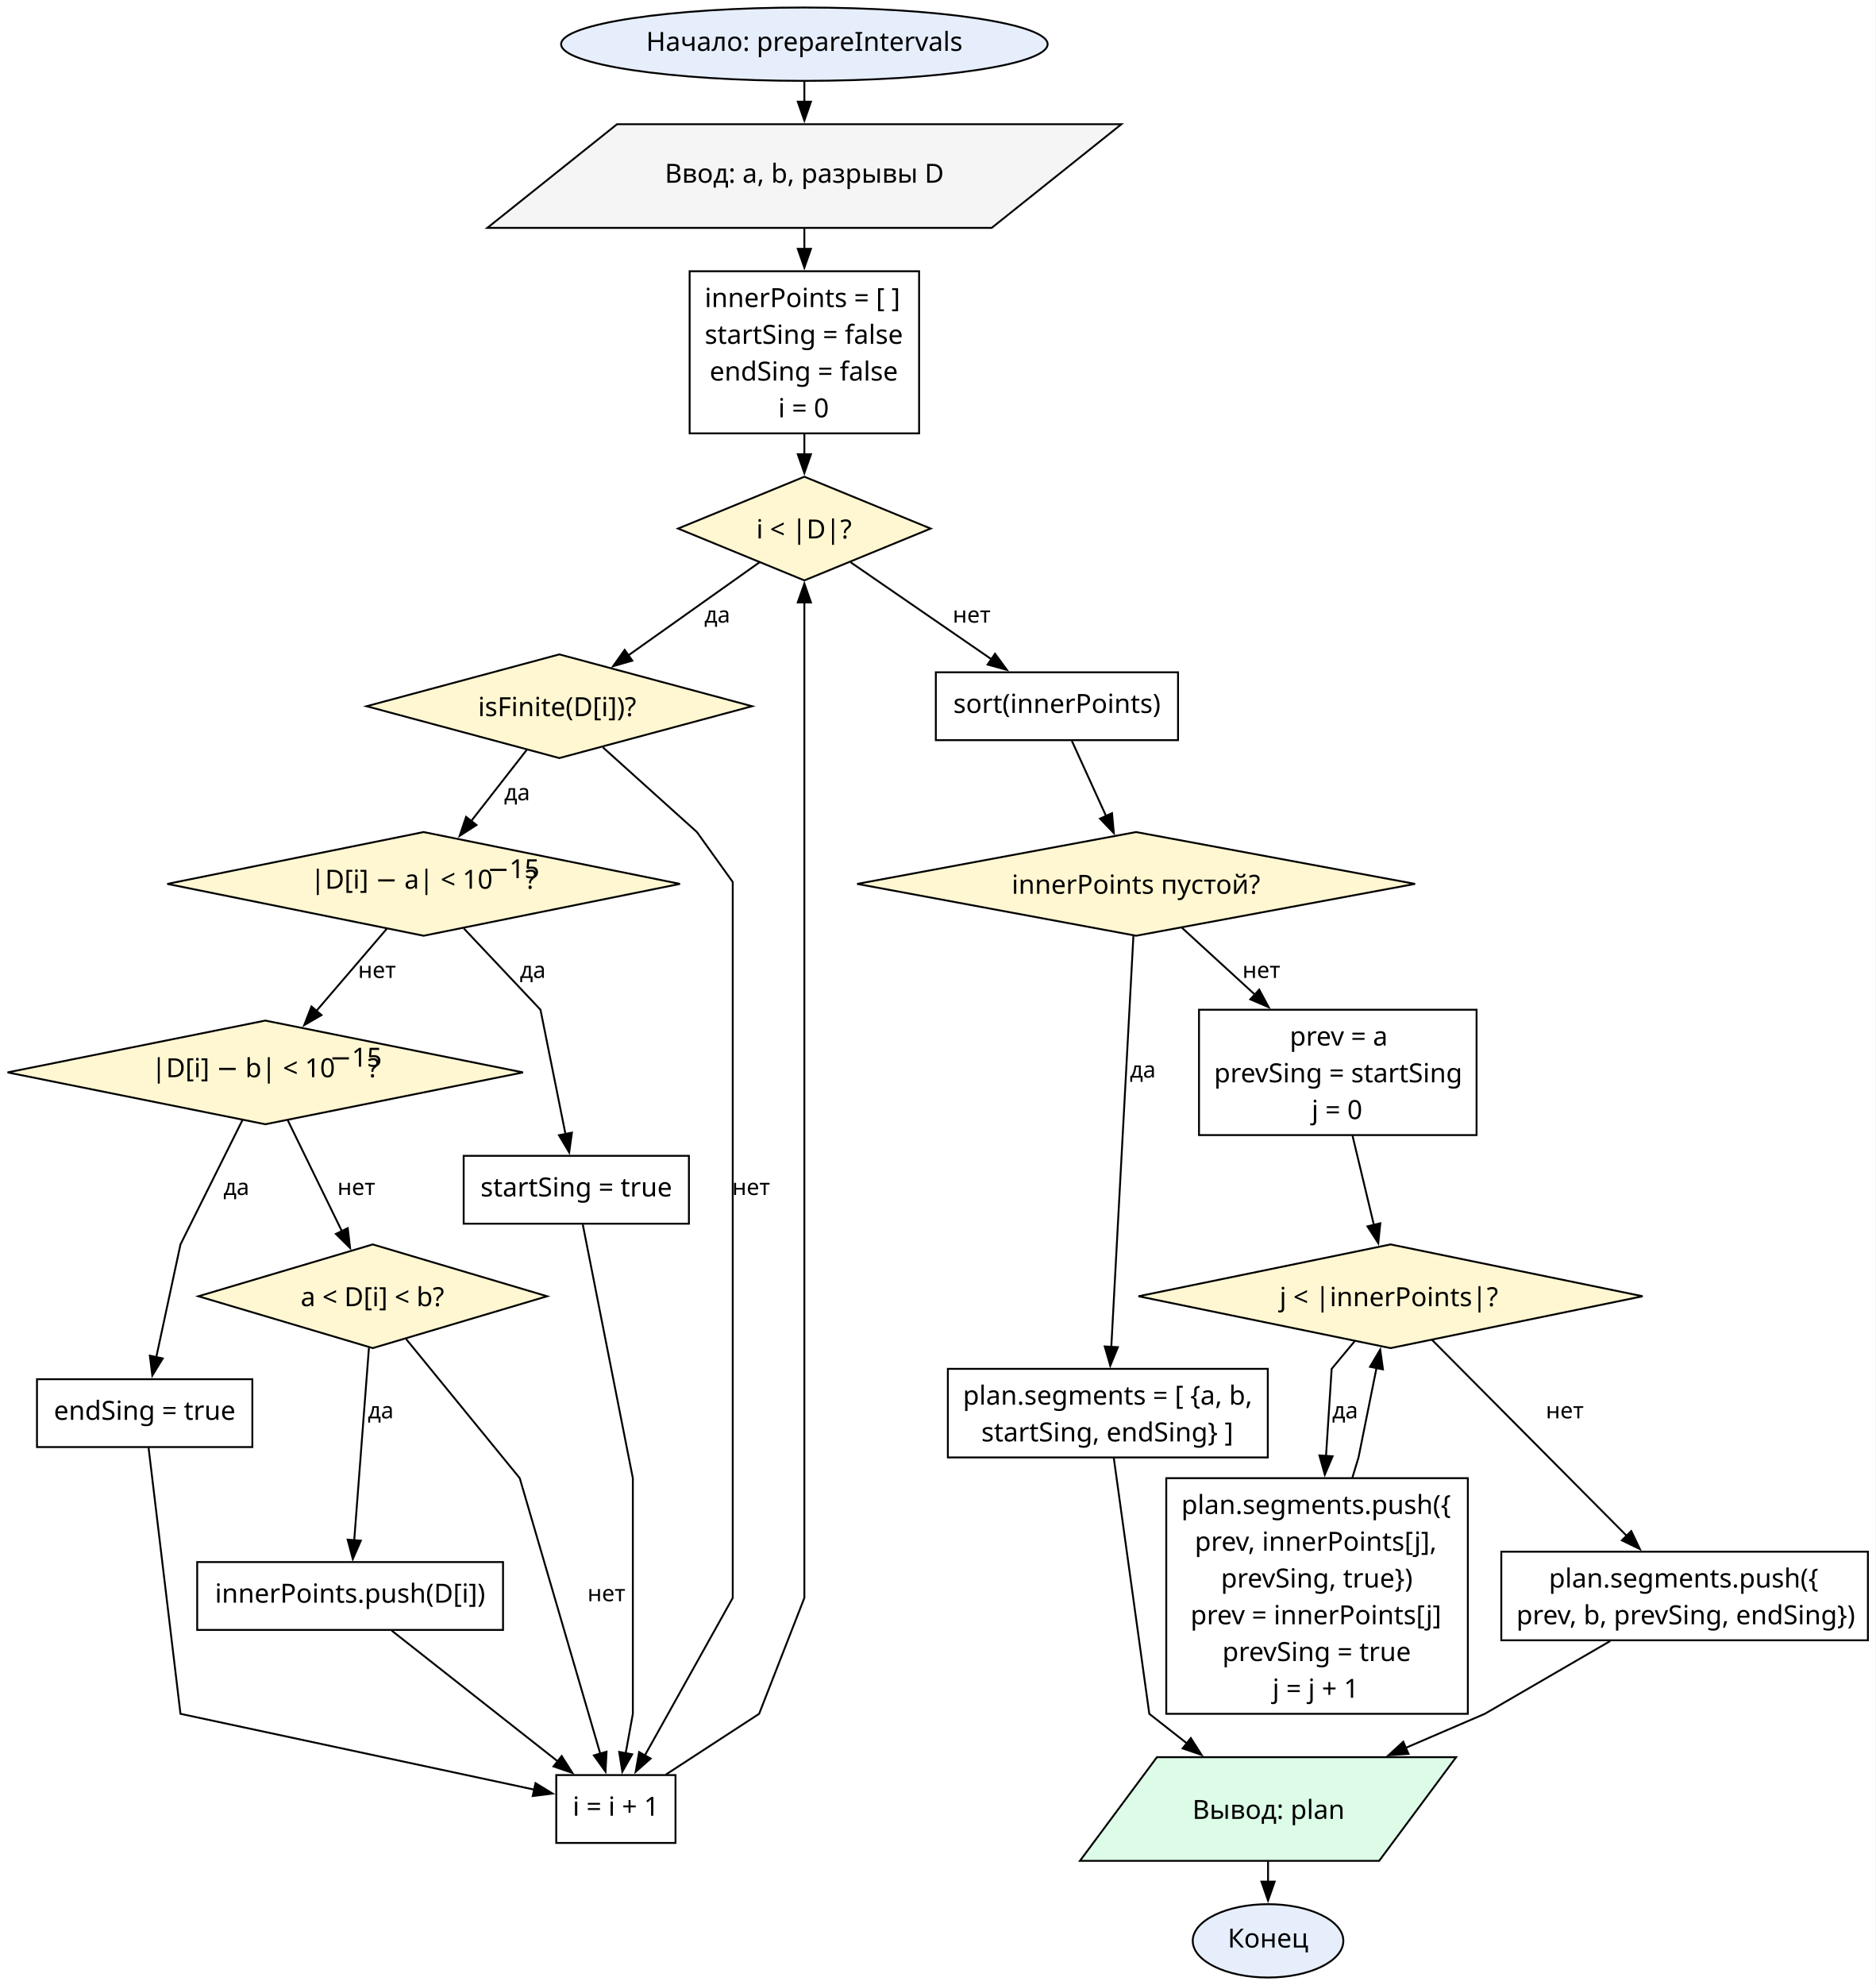
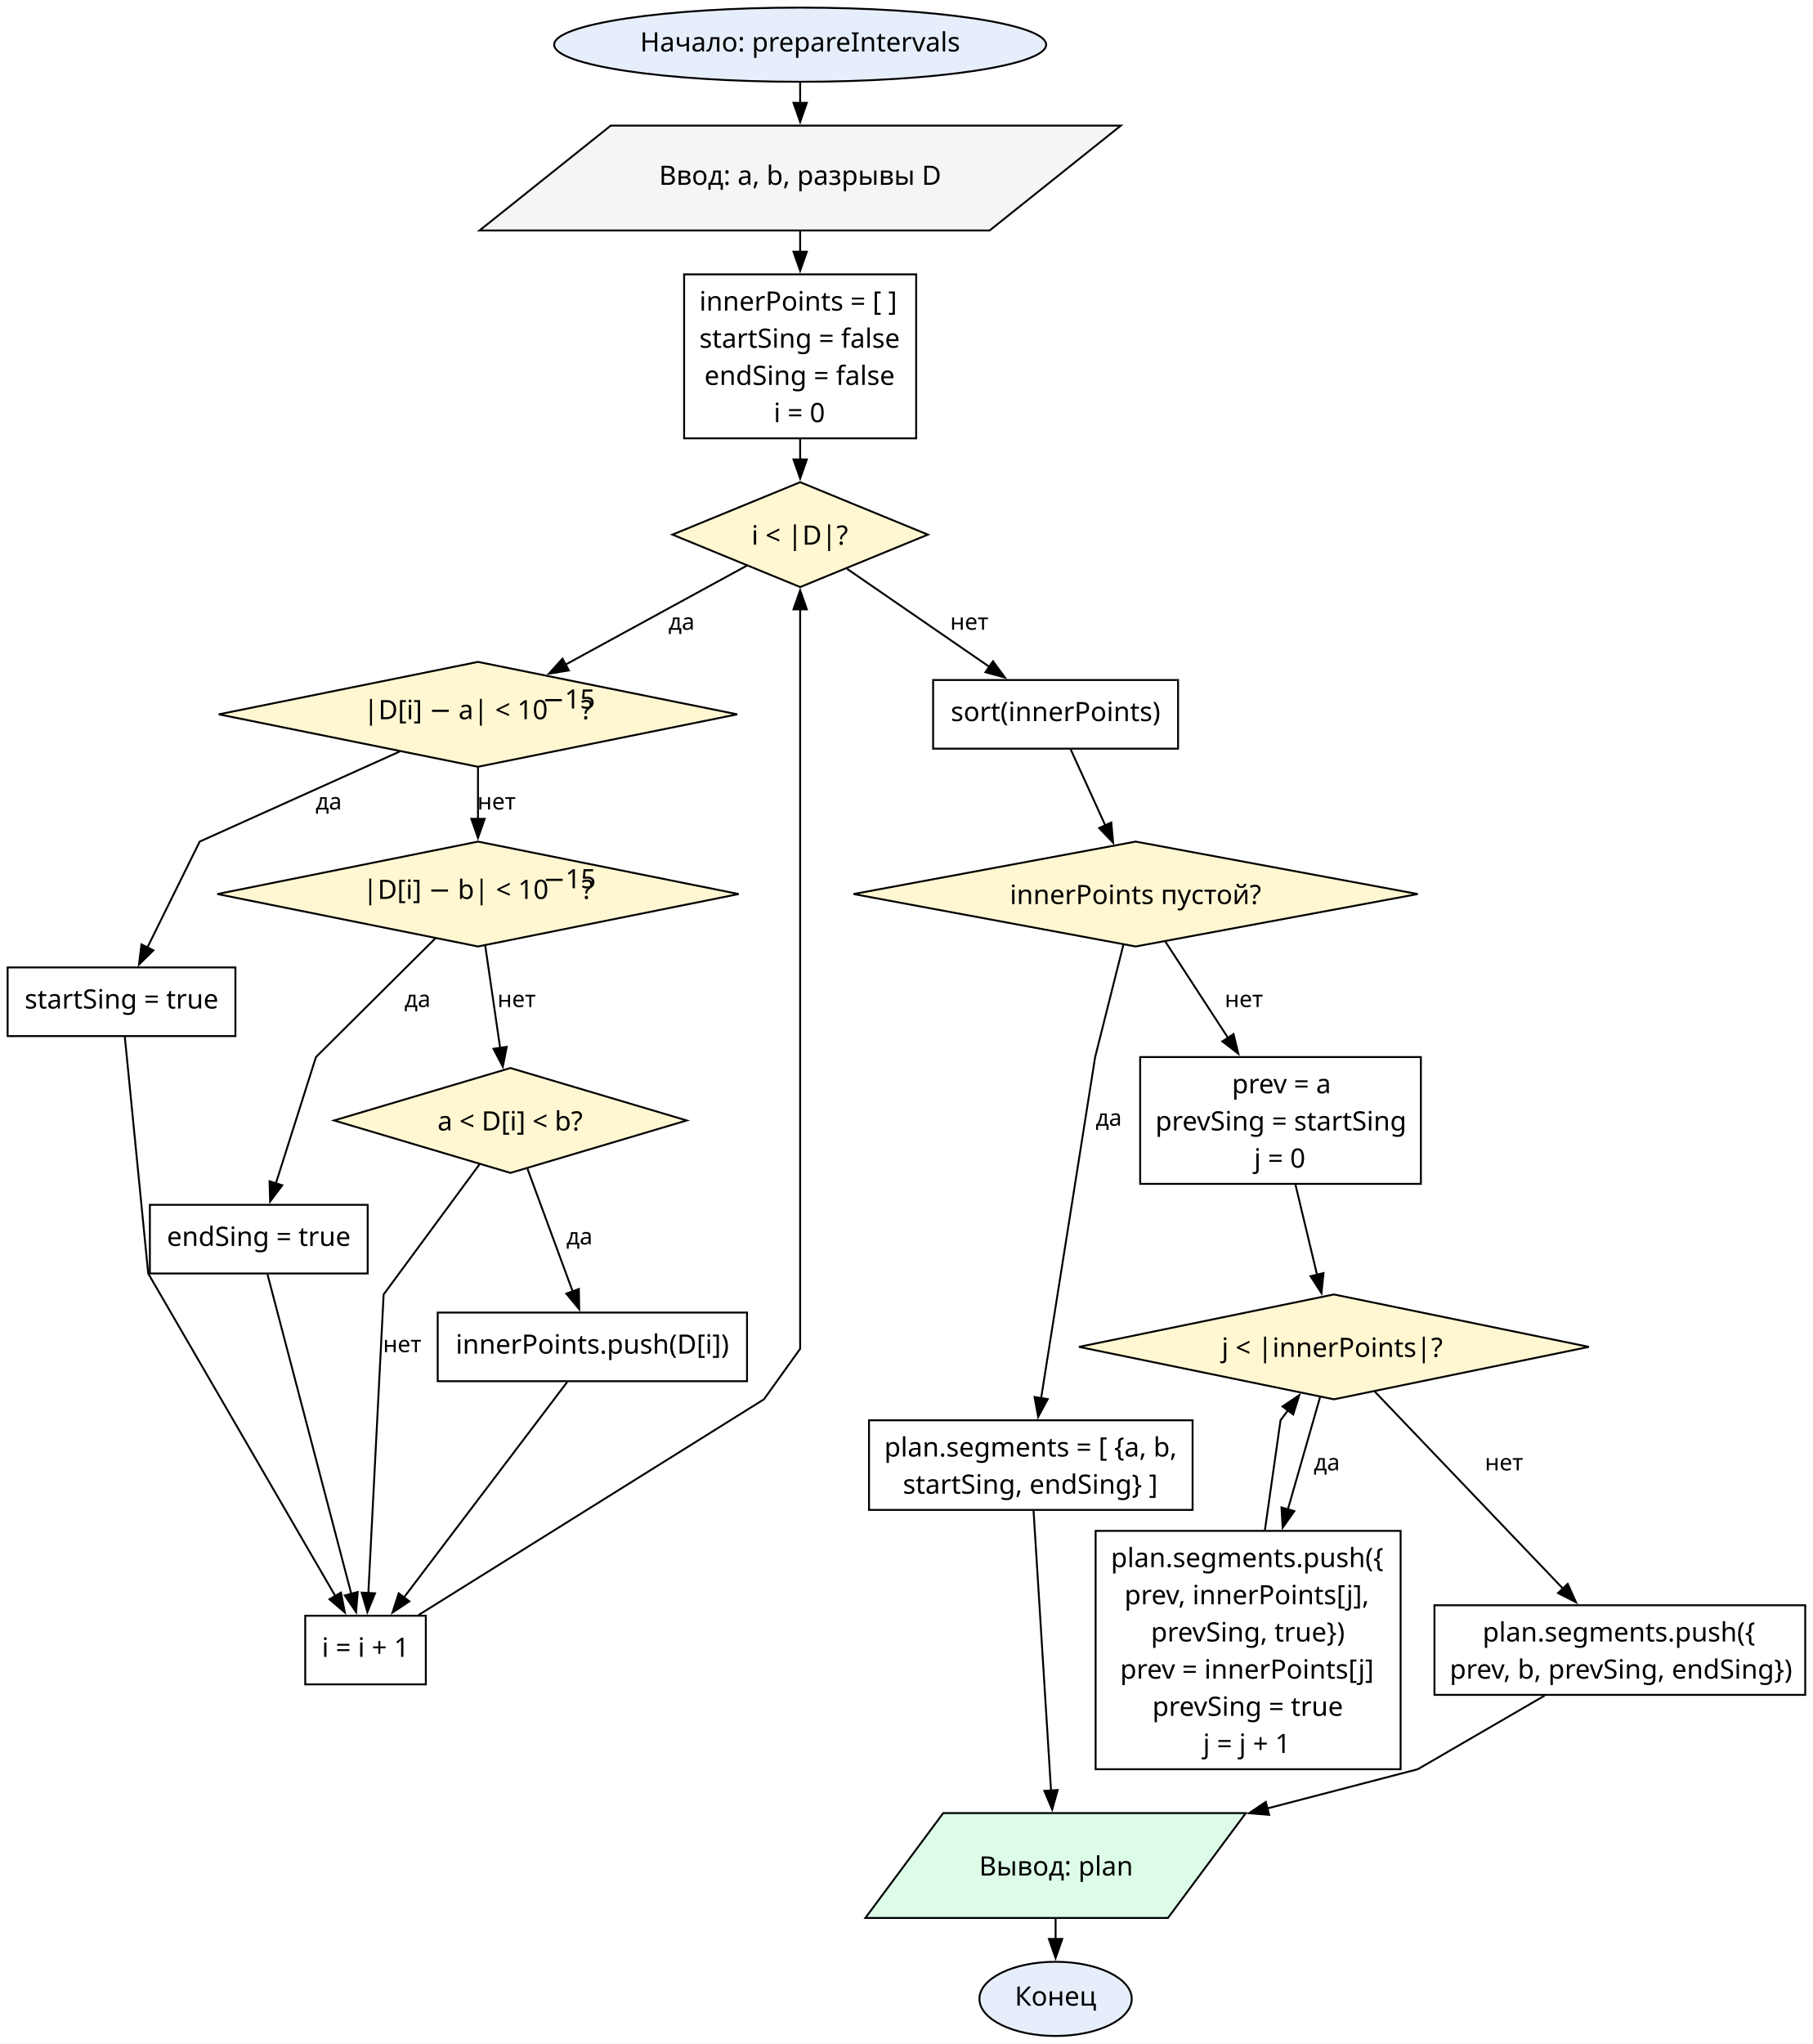
- <svg xmlns="http://www.w3.org/2000/svg" width="995pt" height="1053pt" viewBox="0.00 0.00 995.00 1053.00">
-   <g id="graph0" class="graph" transform="scale(1 1) rotate(0) translate(4 1049.03)">
-     <polygon fill="white" stroke="none" points="-4,4 -4,-1049.03 991,-1049.03 991,4 -4,4" />
+ <svg xmlns="http://www.w3.org/2000/svg" width="951pt" height="1072pt" viewBox="0.00 0.00 951.00 1072.00">
+   <g id="graph0" class="graph" transform="scale(1 1) rotate(0) translate(4 1067.78)">
+     <polygon fill="white" stroke="none" points="-4,4 -4,-1067.78 947,-1067.78 947,4 -4,4" />
    <g id="node1" class="node">
-       <ellipse fill="#e6eefc" stroke="#000000" cx="422.75" cy="-1025.59" rx="129.05" ry="19.45" />
-       <text xml:space="preserve" text-anchor="middle" x="422.75" y="-1022.04" font-family="CMU Serif" font-size="14.00">Начало: prepareIntervals</text>
+       <ellipse fill="#e6eefc" stroke="#000000" cx="415.75" cy="-1044.34" rx="129.05" ry="19.45" />
+       <text xml:space="preserve" text-anchor="middle" x="415.75" y="-1040.79" font-family="CMU Serif" font-size="14.00">Начало: prepareIntervals</text>
    </g>
    <g id="node2" class="node">
-       <polygon fill="#f5f5f5" stroke="#000000" points="590.96,-983.14 323.37,-983.14 254.54,-928.14 522.13,-928.14 590.96,-983.14" />
-       <text xml:space="preserve" text-anchor="middle" x="422.75" y="-952.09" font-family="CMU Serif" font-size="14.00">Ввод: a, b, разрывы D</text>
+       <polygon fill="#f5f5f5" stroke="#000000" points="583.96,-1001.89 316.37,-1001.89 247.54,-946.89 515.13,-946.89 583.96,-1001.89" />
+       <text xml:space="preserve" text-anchor="middle" x="415.75" y="-970.84" font-family="CMU Serif" font-size="14.00">Ввод: a, b, разрывы D</text>
    </g>
    <g id="edge1" class="edge">
-       <path fill="none" stroke="#000000" d="M422.75,-1005.66C422.75,-1002.24 422.75,-998.57 422.75,-994.83" />
-       <polygon fill="#000000" stroke="#000000" points="426.25,-995.1 422.75,-985.1 419.25,-995.1 426.25,-995.1" />
+       <path fill="none" stroke="#000000" d="M415.75,-1024.41C415.75,-1020.99 415.75,-1017.32 415.75,-1013.58" />
+       <polygon fill="#000000" stroke="#000000" points="419.25,-1013.85 415.75,-1003.85 412.25,-1013.85 419.25,-1013.85" />
    </g>
    <g id="node3" class="node">
-       <polygon fill="#ffffff" stroke="#000000" points="483.62,-905.14 361.88,-905.14 361.88,-819.14 483.62,-819.14 483.62,-905.14" />
-       <text xml:space="preserve" text-anchor="start" x="369.88" y="-886.14" font-family="CMU Serif" font-size="14.00">innerPoints = [ ]</text>
-       <text xml:space="preserve" text-anchor="start" x="369.88" y="-866.64" font-family="CMU Serif" font-size="14.00">startSing = false</text>
-       <text xml:space="preserve" text-anchor="start" x="372.5" y="-847.14" font-family="CMU Serif" font-size="14.00">endSing = false</text>
-       <text xml:space="preserve" text-anchor="start" x="408.88" y="-827.64" font-family="CMU Serif" font-size="14.00">i = 0</text>
+       <polygon fill="#ffffff" stroke="#000000" points="476.62,-923.89 354.88,-923.89 354.88,-837.89 476.62,-837.89 476.62,-923.89" />
+       <text xml:space="preserve" text-anchor="start" x="362.88" y="-904.89" font-family="CMU Serif" font-size="14.00">innerPoints = [ ]</text>
+       <text xml:space="preserve" text-anchor="start" x="362.88" y="-885.39" font-family="CMU Serif" font-size="14.00">startSing = false</text>
+       <text xml:space="preserve" text-anchor="start" x="365.5" y="-865.89" font-family="CMU Serif" font-size="14.00">endSing = false</text>
+       <text xml:space="preserve" text-anchor="start" x="401.88" y="-846.39" font-family="CMU Serif" font-size="14.00">i = 0</text>
    </g>
    <g id="edge2" class="edge">
-       <path fill="none" stroke="#000000" d="M422.75,-927.68C422.75,-924.2 422.75,-920.55 422.75,-916.82" />
-       <polygon fill="#000000" stroke="#000000" points="426.25,-917.04 422.75,-907.04 419.25,-917.04 426.25,-917.04" />
+       <path fill="none" stroke="#000000" d="M415.75,-946.43C415.75,-942.95 415.75,-939.3 415.75,-935.57" />
+       <polygon fill="#000000" stroke="#000000" points="419.25,-935.79 415.75,-925.79 412.25,-935.79 419.25,-935.79" />
    </g>
    <g id="node4" class="node">
-       <polygon fill="#fff7d1" stroke="#000000" points="422.75,-796.14 355.75,-768.64 422.75,-741.14 489.75,-768.64 422.75,-796.14" />
-       <text xml:space="preserve" text-anchor="start" x="397.25" y="-763.39" font-family="CMU Serif" font-size="14.00">i &lt; |D|?</text>
+       <polygon fill="#fff7d1" stroke="#000000" points="415.75,-814.89 348.75,-787.39 415.75,-759.89 482.75,-787.39 415.75,-814.89" />
+       <text xml:space="preserve" text-anchor="start" x="390.25" y="-782.14" font-family="CMU Serif" font-size="14.00">i &lt; |D|?</text>
    </g>
    <g id="edge3" class="edge">
-       <path fill="none" stroke="#000000" d="M422.75,-818.87C422.75,-815.2 422.75,-811.49 422.75,-807.85" />
-       <polygon fill="#000000" stroke="#000000" points="426.25,-808.08 422.75,-798.08 419.25,-808.08 426.25,-808.08" />
+       <path fill="none" stroke="#000000" d="M415.75,-837.62C415.75,-833.95 415.75,-830.24 415.75,-826.6" />
+       <polygon fill="#000000" stroke="#000000" points="419.25,-826.83 415.75,-816.83 412.25,-826.83 419.25,-826.83" />
    </g>
    <g id="node5" class="node">
-       <polygon fill="#fff7d1" stroke="#000000" points="292.75,-701.89 190.5,-674.39 292.75,-646.89 395,-674.39 292.75,-701.89" />
-       <text xml:space="preserve" text-anchor="start" x="249.62" y="-669.14" font-family="CMU Serif" font-size="14.00">isFinite(D[i])?</text>
+       <polygon fill="#fff7d1" stroke="#000000" points="246.75,-720.64 110.75,-693.14 246.75,-665.64 382.75,-693.14 246.75,-720.64" />
+       <text xml:space="preserve" text-anchor="start" x="186.75" y="-690.59" font-family="CMU Serif" font-size="14.00">|D[i] − a| &lt; 10</text>
+       <text xml:space="preserve" text-anchor="start" x="280.5" y="-690.59" font-family="CMU Serif" baseline-shift="super" font-size="14.00">−15</text>
+       <text xml:space="preserve" text-anchor="start" x="300.75" y="-690.59" font-family="CMU Serif" font-size="14.00">?</text>
    </g>
    <g id="edge5" class="edge">
-       <path fill="none" stroke="#000000" d="M398.91,-750.72C379.41,-736.88 351.52,-717.09 329.22,-701.27" />
-       <polygon fill="#000000" stroke="#000000" points="331.46,-698.57 321.28,-695.63 327.41,-704.28 331.46,-698.57" />
-       <text xml:space="preserve" text-anchor="middle" x="376.52" y="-718.74" font-family="CMU Serif" font-size="12.00">да</text>
+       <path fill="none" stroke="#000000" d="M387.84,-771.16C361.98,-757.04 323.04,-735.78 292.61,-719.18" />
+       <polygon fill="#000000" stroke="#000000" points="294.43,-716.18 283.98,-714.46 291.08,-722.33 294.43,-716.18" />
+       <text xml:space="preserve" text-anchor="middle" x="353.51" y="-737.49" font-family="CMU Serif" font-size="12.00">да</text>
+     </g>
+     <g id="node12" class="node">
+       <polygon fill="#ffffff" stroke="#000000" points="614,-711.14 485.5,-711.14 485.5,-675.14 614,-675.14 614,-711.14" />
+       <text xml:space="preserve" text-anchor="middle" x="549.75" y="-689.59" font-family="CMU Serif" font-size="14.00">sort(innerPoints)</text>
+     </g>
+     <g id="edge4" class="edge">
+       <path fill="none" stroke="#000000" d="M440.33,-769.47C461.31,-755.02 491.73,-734.08 515.17,-717.95" />
+       <polygon fill="#000000" stroke="#000000" points="516.92,-720.99 523.17,-712.44 512.95,-715.23 516.92,-720.99" />
+       <text xml:space="preserve" text-anchor="middle" x="504.5" y="-737.49" font-family="CMU Serif" font-size="12.00">нет</text>
+     </g>
+     <g id="node6" class="node">
+       <polygon fill="#ffffff" stroke="#000000" points="119.5,-560.39 0,-560.39 0,-524.39 119.5,-524.39 119.5,-560.39" />
+       <text xml:space="preserve" text-anchor="middle" x="59.75" y="-538.84" font-family="CMU Serif" font-size="14.00">startSing = true</text>
+     </g>
+     <g id="edge6" class="edge">
+       <path fill="none" stroke="#000000" d="M205.69,-673.65C162.51,-654.2 100.75,-626.39 100.75,-626.39 100.75,-626.39 85.2,-594.91 73.25,-570.72" />
+       <polygon fill="#000000" stroke="#000000" points="76.48,-569.36 68.92,-561.95 70.21,-572.46 76.48,-569.36" />
+       <text xml:space="preserve" text-anchor="middle" x="168.42" y="-643.24" font-family="CMU Serif" font-size="12.00">да</text>
+     </g>
+     <g id="node7" class="node">
+       <polygon fill="#fff7d1" stroke="#000000" points="246.75,-626.39 110,-598.89 246.75,-571.39 383.5,-598.89 246.75,-626.39" />
+       <text xml:space="preserve" text-anchor="start" x="186.38" y="-596.34" font-family="CMU Serif" font-size="14.00">|D[i] − b| &lt; 10</text>
+       <text xml:space="preserve" text-anchor="start" x="280.88" y="-596.34" font-family="CMU Serif" baseline-shift="super" font-size="14.00">−15</text>
+       <text xml:space="preserve" text-anchor="start" x="301.12" y="-596.34" font-family="CMU Serif" font-size="14.00">?</text>
+     </g>
+     <g id="edge8" class="edge">
+       <path fill="none" stroke="#000000" d="M246.75,-665.46C246.75,-656.93 246.75,-647.31 246.75,-638.12" />
+       <polygon fill="#000000" stroke="#000000" points="250.25,-638.35 246.75,-628.35 243.25,-638.35 250.25,-638.35" />
+       <text xml:space="preserve" text-anchor="middle" x="256.5" y="-643.24" font-family="CMU Serif" font-size="12.00">нет</text>
+     </g>
+     <g id="node11" class="node">
+       <polygon fill="#ffffff" stroke="#000000" points="219.38,-220.39 156.12,-220.39 156.12,-184.39 219.38,-184.39 219.38,-220.39" />
+       <text xml:space="preserve" text-anchor="middle" x="187.75" y="-198.84" font-family="CMU Serif" font-size="14.00">i = i + 1</text>
+     </g>
+     <g id="edge7" class="edge">
+       <path fill="none" stroke="#000000" d="M61.47,-524.04C65.21,-486.26 73.75,-399.89 73.75,-399.89 73.75,-399.89 140.53,-284.78 171.87,-230.77" />
+       <polygon fill="#000000" stroke="#000000" points="174.88,-232.54 176.87,-222.14 168.83,-229.03 174.88,-232.54" />
+     </g>
+     <g id="node8" class="node">
+       <polygon fill="#ffffff" stroke="#000000" points="188.88,-435.89 74.62,-435.89 74.62,-399.89 188.88,-399.89 188.88,-435.89" />
+       <text xml:space="preserve" text-anchor="middle" x="131.75" y="-414.34" font-family="CMU Serif" font-size="14.00">endSing = true</text>
+     </g>
+     <g id="edge9" class="edge">
+       <path fill="none" stroke="#000000" d="M224.42,-575.69C199.23,-550.65 161.75,-513.39 161.75,-513.39 161.75,-513.39 149.52,-474.86 140.67,-447" />
+       <polygon fill="#000000" stroke="#000000" points="144.07,-446.14 137.71,-437.67 137.4,-448.26 144.07,-446.14" />
+       <text xml:space="preserve" text-anchor="middle" x="215.01" y="-539.62" font-family="CMU Serif" font-size="12.00">да</text>
+     </g>
+     <g id="node9" class="node">
+       <polygon fill="#fff7d1" stroke="#000000" points="263.75,-507.64 171.25,-480.14 263.75,-452.64 356.25,-480.14 263.75,-507.64" />
+       <text xml:space="preserve" text-anchor="start" x="225.5" y="-474.89" font-family="CMU Serif" font-size="14.00">a &lt; D[i] &lt; b?</text>
+     </g>
+     <g id="edge11" class="edge">
+       <path fill="none" stroke="#000000" d="M250.57,-571.69C252.88,-555.81 255.86,-535.3 258.41,-517.82" />
+       <polygon fill="#000000" stroke="#000000" points="261.81,-518.75 259.79,-508.35 254.88,-517.74 261.81,-518.75" />
+       <text xml:space="preserve" text-anchor="middle" x="267.02" y="-539.62" font-family="CMU Serif" font-size="12.00">нет</text>
+     </g>
+     <g id="edge10" class="edge">
+       <path fill="none" stroke="#000000" d="M136.33,-399.42C146,-362.58 168.54,-276.63 180.3,-231.78" />
+       <polygon fill="#000000" stroke="#000000" points="183.65,-232.83 182.8,-222.27 176.88,-231.05 183.65,-232.83" />
+     </g>
+     <g id="node10" class="node">
+       <polygon fill="#ffffff" stroke="#000000" points="387.88,-379.39 225.62,-379.39 225.62,-343.39 387.88,-343.39 387.88,-379.39" />
+       <text xml:space="preserve" text-anchor="middle" x="306.75" y="-357.84" font-family="CMU Serif" font-size="14.00">innerPoints.push(D[i])</text>
+     </g>
+     <g id="edge12" class="edge">
+       <path fill="none" stroke="#000000" d="M272.66,-454.95C279.57,-436.19 289.16,-410.16 296.41,-390.48" />
+       <polygon fill="#000000" stroke="#000000" points="299.67,-391.74 299.84,-381.15 293.1,-389.32 299.67,-391.74" />
+       <text xml:space="preserve" text-anchor="middle" x="299.97" y="-415.12" font-family="CMU Serif" font-size="12.00">да</text>
+     </g>
+     <g id="edge14" class="edge">
+       <path fill="none" stroke="#000000" d="M247.65,-457.29C227.97,-430.58 197.25,-388.89 197.25,-388.89 197.25,-388.89 191.9,-284.44 189.23,-232.29" />
+       <polygon fill="#000000" stroke="#000000" points="192.73,-232.16 188.72,-222.35 185.74,-232.52 192.73,-232.16" />
+       <text xml:space="preserve" text-anchor="middle" x="207" y="-358.62" font-family="CMU Serif" font-size="12.00">нет</text>
+     </g>
+     <g id="edge13" class="edge">
+       <path fill="none" stroke="#000000" d="M293.56,-342.99C272.74,-315.52 232.13,-261.94 207.72,-229.74" />
+       <polygon fill="#000000" stroke="#000000" points="210.74,-227.93 201.91,-222.08 205.16,-232.16 210.74,-227.93" />
+     </g>
+     <g id="edge15" class="edge">
+       <path fill="none" stroke="#000000" d="M215.5,-220.72C272.36,-256.22 396.75,-333.89 396.75,-333.89 396.75,-333.89 415.75,-360.39 415.75,-360.39 415.75,-694.14 415.75,-694.14 415.75,-694.14 415.75,-694.14 415.75,-722.96 415.75,-748.38" />
+       <polygon fill="#000000" stroke="#000000" points="412.25,-748.19 415.75,-758.19 419.25,-748.19 412.25,-748.19" />
    </g>
    <g id="node13" class="node">
-       <polygon fill="#ffffff" stroke="#000000" points="621,-692.39 492.5,-692.39 492.5,-656.39 621,-656.39 621,-692.39" />
-       <text xml:space="preserve" text-anchor="middle" x="556.75" y="-670.84" font-family="CMU Serif" font-size="14.00">sort(innerPoints)</text>
-     </g>
-     <g id="edge4" class="edge">
-       <path fill="none" stroke="#000000" d="M447.33,-750.72C468.31,-736.27 498.73,-715.33 522.17,-699.2" />
-       <polygon fill="#000000" stroke="#000000" points="523.92,-702.24 530.17,-693.69 519.95,-696.48 523.92,-702.24" />
-       <text xml:space="preserve" text-anchor="middle" x="511.5" y="-718.74" font-family="CMU Serif" font-size="12.00">нет</text>
-     </g>
-     <g id="node6" class="node">
-       <polygon fill="#fff7d1" stroke="#000000" points="220.75,-607.64 84.75,-580.14 220.75,-552.64 356.75,-580.14 220.75,-607.64" />
-       <text xml:space="preserve" text-anchor="start" x="160.75" y="-577.59" font-family="CMU Serif" font-size="14.00">|D[i] − a| &lt; 10</text>
-       <text xml:space="preserve" text-anchor="start" x="254.5" y="-577.59" font-family="CMU Serif" baseline-shift="super" font-size="14.00">−15</text>
-       <text xml:space="preserve" text-anchor="start" x="274.75" y="-577.59" font-family="CMU Serif" font-size="14.00">?</text>
-     </g>
-     <g id="edge7" class="edge">
-       <path fill="none" stroke="#000000" d="M275.69,-651.53C266.79,-640.12 255.73,-625.95 245.87,-613.32" />
-       <polygon fill="#000000" stroke="#000000" points="248.79,-611.38 239.88,-605.65 243.27,-615.69 248.79,-611.38" />
-       <text xml:space="preserve" text-anchor="middle" x="270.32" y="-624.49" font-family="CMU Serif" font-size="12.00">да</text>
-     </g>
-     <g id="node12" class="node">
-       <polygon fill="#ffffff" stroke="#000000" points="354.38,-107.39 291.12,-107.39 291.12,-71.39 354.38,-71.39 354.38,-107.39" />
-       <text xml:space="preserve" text-anchor="middle" x="322.75" y="-85.84" font-family="CMU Serif" font-size="14.00">i = i + 1</text>
-     </g>
-     <g id="edge6" class="edge">
-       <path fill="none" stroke="#000000" d="M315.85,-652.59C337.23,-633.32 365.75,-607.64 365.75,-607.64 365.75,-607.64 384.75,-581.14 384.75,-581.14 384.75,-581.14 384.75,-581.14 384.75,-201.39 384.75,-201.39 343.75,-127.89 343.75,-127.89 343.75,-127.89 341.27,-123.47 338.02,-117.66" />
-       <polygon fill="#000000" stroke="#000000" points="341.19,-116.16 333.25,-109.14 335.08,-119.58 341.19,-116.16" />
-       <text xml:space="preserve" text-anchor="middle" x="394.5" y="-415.12" font-family="CMU Serif" font-size="12.00">нет</text>
-     </g>
-     <g id="node7" class="node">
-       <polygon fill="#ffffff" stroke="#000000" points="361.5,-435.89 242,-435.89 242,-399.89 361.5,-399.89 361.5,-435.89" />
-       <text xml:space="preserve" text-anchor="middle" x="301.75" y="-414.34" font-family="CMU Serif" font-size="14.00">startSing = true</text>
-     </g>
-     <g id="edge8" class="edge">
-       <path fill="none" stroke="#000000" d="M242.09,-556.51C260.02,-537.49 282.75,-513.39 282.75,-513.39 282.75,-513.39 290.43,-475.2 296.02,-447.37" />
-       <polygon fill="#000000" stroke="#000000" points="299.43,-448.2 297.97,-437.71 292.56,-446.82 299.43,-448.2" />
-       <text xml:space="preserve" text-anchor="middle" x="278.65" y="-530.24" font-family="CMU Serif" font-size="12.00">да</text>
-     </g>
-     <g id="node8" class="node">
-       <polygon fill="#fff7d1" stroke="#000000" points="136.75,-507.64 0,-480.14 136.75,-452.64 273.5,-480.14 136.75,-507.64" />
-       <text xml:space="preserve" text-anchor="start" x="76.38" y="-477.59" font-family="CMU Serif" font-size="14.00">|D[i] − b| &lt; 10</text>
-       <text xml:space="preserve" text-anchor="start" x="170.88" y="-477.59" font-family="CMU Serif" baseline-shift="super" font-size="14.00">−15</text>
-       <text xml:space="preserve" text-anchor="start" x="191.12" y="-477.59" font-family="CMU Serif" font-size="14.00">?</text>
-     </g>
-     <g id="edge10" class="edge">
-       <path fill="none" stroke="#000000" d="M201.27,-556.41C190.11,-543.39 175.94,-526.86 163.73,-512.61" />
-       <polygon fill="#000000" stroke="#000000" points="166.57,-510.55 157.4,-505.24 161.25,-515.11 166.57,-510.55" />
-       <text xml:space="preserve" text-anchor="middle" x="196.02" y="-530.24" font-family="CMU Serif" font-size="12.00">нет</text>
-     </g>
-     <g id="edge9" class="edge">
-       <path fill="none" stroke="#000000" d="M305.19,-399.45C313.07,-359.53 331.75,-264.89 331.75,-264.89 331.75,-264.89 331.75,-139.89 331.75,-139.89 331.75,-139.89 329.92,-129.81 327.91,-118.75" />
-       <polygon fill="#000000" stroke="#000000" points="331.4,-118.41 326.17,-109.19 324.51,-119.66 331.4,-118.41" />
-     </g>
-     <g id="node9" class="node">
-       <polygon fill="#ffffff" stroke="#000000" points="129.88,-317.39 15.62,-317.39 15.62,-281.39 129.88,-281.39 129.88,-317.39" />
-       <text xml:space="preserve" text-anchor="middle" x="72.75" y="-295.84" font-family="CMU Serif" font-size="14.00">endSing = true</text>
-     </g>
-     <g id="edge11" class="edge">
-       <path fill="none" stroke="#000000" d="M124.69,-454.96C111.36,-428.22 91.75,-388.89 91.75,-388.89 91.75,-388.89 84.45,-354.88 78.9,-329.03" />
-       <polygon fill="#000000" stroke="#000000" points="82.34,-328.4 76.82,-319.36 75.5,-329.87 82.34,-328.4" />
-       <text xml:space="preserve" text-anchor="middle" x="121.38" y="-415.12" font-family="CMU Serif" font-size="12.00">да</text>
-     </g>
-     <g id="node10" class="node">
-       <polygon fill="#fff7d1" stroke="#000000" points="193.75,-388.89 101.25,-361.39 193.75,-333.89 286.25,-361.39 193.75,-388.89" />
-       <text xml:space="preserve" text-anchor="start" x="155.5" y="-356.14" font-family="CMU Serif" font-size="14.00">a &lt; D[i] &lt; b?</text>
-     </g>
-     <g id="edge13" class="edge">
-       <path fill="none" stroke="#000000" d="M148.7,-454.67C157.03,-437.59 168.26,-414.6 177.42,-395.84" />
-       <polygon fill="#000000" stroke="#000000" points="180.49,-397.52 181.74,-387 174.2,-394.45 180.49,-397.52" />
-       <text xml:space="preserve" text-anchor="middle" x="185.06" y="-415.12" font-family="CMU Serif" font-size="12.00">нет</text>
-     </g>
-     <g id="edge12" class="edge">
-       <path fill="none" stroke="#000000" d="M74.82,-281.13C79.74,-240.05 91.75,-139.89 91.75,-139.89 91.75,-139.89 212.75,-113.96 279.61,-99.64" />
-       <polygon fill="#000000" stroke="#000000" points="280.11,-103.11 289.15,-97.59 278.64,-96.26 280.11,-103.11" />
-     </g>
-     <g id="node11" class="node">
-       <polygon fill="#ffffff" stroke="#000000" points="262.88,-220.39 100.62,-220.39 100.62,-184.39 262.88,-184.39 262.88,-220.39" />
-       <text xml:space="preserve" text-anchor="middle" x="181.75" y="-198.84" font-family="CMU Serif" font-size="14.00">innerPoints.push(D[i])</text>
-     </g>
-     <g id="edge14" class="edge">
-       <path fill="none" stroke="#000000" d="M191.74,-334.11C189.58,-305.85 186.16,-261.06 183.93,-231.95" />
-       <polygon fill="#000000" stroke="#000000" points="187.43,-231.74 183.18,-222.03 180.45,-232.27 187.43,-231.74" />
-       <text xml:space="preserve" text-anchor="middle" x="197.98" y="-296.62" font-family="CMU Serif" font-size="12.00">да</text>
+       <polygon fill="#fff7d1" stroke="#000000" points="591.75,-626.39 443.75,-598.89 591.75,-571.39 739.75,-598.89 591.75,-626.39" />
+       <text xml:space="preserve" text-anchor="start" x="525.75" y="-593.64" font-family="CMU Serif" font-size="14.00">innerPoints пустой?</text>
    </g>
    <g id="edge16" class="edge">
-       <path fill="none" stroke="#000000" d="M211.45,-338.72C234.46,-310.54 271.75,-264.89 271.75,-264.89 271.75,-264.89 300.05,-168.05 314.49,-118.65" />
-       <polygon fill="#000000" stroke="#000000" points="317.8,-119.79 317.25,-109.21 311.08,-117.83 317.8,-119.79" />
-       <text xml:space="preserve" text-anchor="middle" x="317.74" y="-199.62" font-family="CMU Serif" font-size="12.00">нет</text>
-     </g>
-     <g id="edge15" class="edge">
-       <path fill="none" stroke="#000000" d="M203.78,-184.05C227.48,-165.39 265.33,-135.59 291.96,-114.63" />
-       <polygon fill="#000000" stroke="#000000" points="293.99,-117.48 299.68,-108.55 289.66,-111.98 293.99,-117.48" />
+       <path fill="none" stroke="#000000" d="M557.65,-674.79C562.8,-663.48 569.7,-648.32 575.95,-634.6" />
+       <polygon fill="#000000" stroke="#000000" points="578.97,-636.4 579.93,-625.85 572.6,-633.5 578.97,-636.4" />
+     </g>
+     <g id="node14" class="node">
+       <polygon fill="#ffffff" stroke="#000000" points="621.62,-322.89 451.88,-322.89 451.88,-275.89 621.62,-275.89 621.62,-322.89" />
+       <text xml:space="preserve" text-anchor="start" x="459.88" y="-303.89" font-family="CMU Serif" font-size="14.00">plan.segments = [ {a, b,</text>
+       <text xml:space="preserve" text-anchor="start" x="469.62" y="-284.39" font-family="CMU Serif" font-size="14.00">startSing, endSing} ]</text>
    </g>
    <g id="edge17" class="edge">
-       <path fill="none" stroke="#000000" d="M349.33,-107.7C371.25,-121.98 398.75,-139.89 398.75,-139.89 398.75,-139.89 422.75,-201.39 422.75,-201.39 422.75,-675.39 422.75,-675.39 422.75,-675.39 422.75,-675.39 422.75,-704.21 422.75,-729.63" />
-       <polygon fill="#000000" stroke="#000000" points="419.25,-729.44 422.75,-739.44 426.25,-729.44 419.25,-729.44" />
-     </g>
-     <g id="node14" class="node">
-       <polygon fill="#fff7d1" stroke="#000000" points="598.75,-607.64 450.75,-580.14 598.75,-552.64 746.75,-580.14 598.75,-607.64" />
-       <text xml:space="preserve" text-anchor="start" x="532.75" y="-574.89" font-family="CMU Serif" font-size="14.00">innerPoints пустой?</text>
+       <path fill="none" stroke="#000000" d="M585.37,-572.54C579.11,-547.65 570.5,-513.39 570.5,-513.39 570.5,-513.39 551.66,-394.51 542.14,-334.38" />
+       <polygon fill="#000000" stroke="#000000" points="545.62,-334.01 540.6,-324.68 538.71,-335.11 545.62,-334.01" />
+       <text xml:space="preserve" text-anchor="middle" x="577.62" y="-477.37" font-family="CMU Serif" font-size="12.00">да</text>
+     </g>
+     <g id="node15" class="node">
+       <polygon fill="#ffffff" stroke="#000000" points="741.38,-513.39 594.12,-513.39 594.12,-446.89 741.38,-446.89 741.38,-513.39" />
+       <text xml:space="preserve" text-anchor="start" x="642.25" y="-494.39" font-family="CMU Serif" font-size="14.00">prev = a</text>
+       <text xml:space="preserve" text-anchor="start" x="602.12" y="-474.89" font-family="CMU Serif" font-size="14.00">prevSing = startSing</text>
+       <text xml:space="preserve" text-anchor="start" x="653.88" y="-455.39" font-family="CMU Serif" font-size="14.00">j = 0</text>
+     </g>
+     <g id="edge19" class="edge">
+       <path fill="none" stroke="#000000" d="M607.31,-573.98C616.84,-559.35 629.3,-540.21 640.43,-523.11" />
+       <polygon fill="#000000" stroke="#000000" points="643.1,-525.43 645.62,-515.14 637.23,-521.61 643.1,-525.43" />
+       <text xml:space="preserve" text-anchor="middle" x="648.54" y="-539.62" font-family="CMU Serif" font-size="12.00">нет</text>
+     </g>
+     <g id="node19" class="node">
+       <polygon fill="#dcfce7" stroke="#000000" points="649.54,-116.89 490.8,-116.89 449.96,-61.89 608.7,-61.89 649.54,-116.89" />
+       <text xml:space="preserve" text-anchor="start" x="509.62" y="-84.14" font-family="CMU Serif" font-size="14.00">Вывод: plan</text>
    </g>
    <g id="edge18" class="edge">
-       <path fill="none" stroke="#000000" d="M564.65,-656.04C569.8,-644.73 576.7,-629.57 582.95,-615.85" />
-       <polygon fill="#000000" stroke="#000000" points="585.97,-617.65 586.93,-607.1 579.6,-614.75 585.97,-617.65" />
-     </g>
-     <g id="node15" class="node">
-       <polygon fill="#ffffff" stroke="#000000" points="668.62,-322.89 498.88,-322.89 498.88,-275.89 668.62,-275.89 668.62,-322.89" />
-       <text xml:space="preserve" text-anchor="start" x="506.88" y="-303.89" font-family="CMU Serif" font-size="14.00">plan.segments = [ {a, b,</text>
-       <text xml:space="preserve" text-anchor="start" x="516.62" y="-284.39" font-family="CMU Serif" font-size="14.00">startSing, endSing} ]</text>
-     </g>
-     <g id="edge19" class="edge">
-       <path fill="none" stroke="#000000" d="M597.31,-552.41C594.57,-501.51 588.61,-390.71 585.59,-334.53" />
-       <polygon fill="#000000" stroke="#000000" points="589.08,-334.39 585.05,-324.6 582.1,-334.77 589.08,-334.39" />
-       <text xml:space="preserve" text-anchor="middle" x="602.29" y="-477.37" font-family="CMU Serif" font-size="12.00">да</text>
+       <path fill="none" stroke="#000000" d="M538.17,-275.74C540.37,-240.41 544.66,-171.81 547.36,-128.7" />
+       <polygon fill="#000000" stroke="#000000" points="550.84,-128.98 547.98,-118.78 543.86,-128.54 550.84,-128.98" />
    </g>
    <g id="node16" class="node">
-       <polygon fill="#ffffff" stroke="#000000" points="779.38,-513.39 632.12,-513.39 632.12,-446.89 779.38,-446.89 779.38,-513.39" />
-       <text xml:space="preserve" text-anchor="start" x="680.25" y="-494.39" font-family="CMU Serif" font-size="14.00">prev = a</text>
-       <text xml:space="preserve" text-anchor="start" x="640.12" y="-474.89" font-family="CMU Serif" font-size="14.00">prevSing = startSing</text>
-       <text xml:space="preserve" text-anchor="start" x="691.88" y="-455.39" font-family="CMU Serif" font-size="14.00">j = 0</text>
+       <polygon fill="#fff7d1" stroke="#000000" points="695.75,-388.89 562,-361.39 695.75,-333.89 829.5,-361.39 695.75,-388.89" />
+       <text xml:space="preserve" text-anchor="start" x="636.88" y="-356.14" font-family="CMU Serif" font-size="14.00">j &lt; |innerPoints|?</text>
+     </g>
+     <g id="edge20" class="edge">
+       <path fill="none" stroke="#000000" d="M675.55,-446.62C679.08,-431.89 683.28,-414.4 686.92,-399.19" />
+       <polygon fill="#000000" stroke="#000000" points="690.31,-400.1 689.23,-389.56 683.5,-398.47 690.31,-400.1" />
+     </g>
+     <g id="node17" class="node">
+       <polygon fill="#ffffff" stroke="#000000" points="730.75,-264.89 570.75,-264.89 570.75,-139.89 730.75,-139.89 730.75,-264.89" />
+       <text xml:space="preserve" text-anchor="start" x="578.75" y="-245.89" font-family="CMU Serif" font-size="14.00">plan.segments.push({</text>
+       <text xml:space="preserve" text-anchor="start" x="585.88" y="-226.39" font-family="CMU Serif" font-size="14.00">prev, innerPoints[j],</text>
+       <text xml:space="preserve" text-anchor="start" x="599.75" y="-206.89" font-family="CMU Serif" font-size="14.00">prevSing, true})</text>
+       <text xml:space="preserve" text-anchor="start" x="583.62" y="-187.39" font-family="CMU Serif" font-size="14.00">prev = innerPoints[j]</text>
+       <text xml:space="preserve" text-anchor="start" x="600.5" y="-167.89" font-family="CMU Serif" font-size="14.00">prevSing = true</text>
+       <text xml:space="preserve" text-anchor="start" x="627.12" y="-148.39" font-family="CMU Serif" font-size="14.00">j = j + 1</text>
    </g>
    <g id="edge21" class="edge">
-       <path fill="none" stroke="#000000" d="M623.03,-556.9C634.57,-546.33 648.73,-533.37 662.04,-521.17" />
-       <polygon fill="#000000" stroke="#000000" points="664.07,-524.06 669.08,-514.73 659.34,-518.9 664.07,-524.06" />
-       <text xml:space="preserve" text-anchor="middle" x="665.21" y="-530.24" font-family="CMU Serif" font-size="12.00">нет</text>
+       <path fill="none" stroke="#000000" d="M688.52,-335.17C683.91,-319.07 677.67,-297.33 671.6,-276.14" />
+       <polygon fill="#000000" stroke="#000000" points="674.99,-275.25 668.87,-266.6 668.26,-277.18 674.99,-275.25" />
+       <text xml:space="preserve" text-anchor="middle" x="692" y="-296.62" font-family="CMU Serif" font-size="12.00">да</text>
+     </g>
+     <g id="node18" class="node">
+       <polygon fill="#ffffff" stroke="#000000" points="943,-225.89 748.5,-225.89 748.5,-178.89 943,-178.89 943,-225.89" />
+       <text xml:space="preserve" text-anchor="start" x="773.75" y="-206.89" font-family="CMU Serif" font-size="14.00">plan.segments.push({</text>
+       <text xml:space="preserve" text-anchor="start" x="756.5" y="-187.39" font-family="CMU Serif" font-size="14.00">prev, b, prevSing, endSing})</text>
+     </g>
+     <g id="edge23" class="edge">
+       <path fill="none" stroke="#000000" d="M717.24,-337.9C743.16,-310.77 786.86,-265.03 816,-234.53" />
+       <polygon fill="#000000" stroke="#000000" points="818.39,-237.1 822.77,-227.45 813.33,-232.26 818.39,-237.1" />
+       <text xml:space="preserve" text-anchor="middle" x="785" y="-296.62" font-family="CMU Serif" font-size="12.00">нет</text>
+     </g>
+     <g id="edge22" class="edge">
+       <path fill="none" stroke="#000000" d="M659.55,-265.24C663.7,-294.4 667.75,-322.89 667.75,-322.89 667.75,-322.89 669.33,-325 671.73,-328.22" />
+       <polygon fill="#000000" stroke="#000000" points="668.8,-330.15 677.59,-336.07 674.41,-325.96 668.8,-330.15" />
+     </g>
+     <g id="edge24" class="edge">
+       <path fill="none" stroke="#000000" d="M806.28,-178.49C776.14,-161.01 739.75,-139.89 739.75,-139.89 739.75,-139.89 702.33,-130.14 660.7,-119.3" />
+       <polygon fill="#000000" stroke="#000000" points="661.78,-115.96 651.22,-116.83 660.02,-122.74 661.78,-115.96" />
    </g>
    <g id="node20" class="node">
-       <polygon fill="#dcfce7" stroke="#000000" points="768.54,-116.89 609.8,-116.89 568.96,-61.89 727.7,-61.89 768.54,-116.89" />
-       <text xml:space="preserve" text-anchor="start" x="628.62" y="-84.14" font-family="CMU Serif" font-size="14.00">Вывод: plan</text>
-     </g>
-     <g id="edge20" class="edge">
-       <path fill="none" stroke="#000000" d="M586.9,-275.68C592.99,-231.86 605.75,-139.89 605.75,-139.89 605.75,-139.89 614.69,-132.87 625.83,-124.11" />
-       <polygon fill="#000000" stroke="#000000" points="627.78,-127.03 633.48,-118.1 623.45,-121.53 627.78,-127.03" />
-     </g>
-     <g id="node17" class="node">
-       <polygon fill="#fff7d1" stroke="#000000" points="733.75,-388.89 600,-361.39 733.75,-333.89 867.5,-361.39 733.75,-388.89" />
-       <text xml:space="preserve" text-anchor="start" x="674.88" y="-356.14" font-family="CMU Serif" font-size="14.00">j &lt; |innerPoints|?</text>
-     </g>
-     <g id="edge22" class="edge">
-       <path fill="none" stroke="#000000" d="M713.55,-446.62C717.08,-431.89 721.28,-414.4 724.92,-399.19" />
-       <polygon fill="#000000" stroke="#000000" points="728.31,-400.1 727.23,-389.56 721.5,-398.47 728.31,-400.1" />
-     </g>
-     <g id="node18" class="node">
-       <polygon fill="#ffffff" stroke="#000000" points="774.75,-264.89 614.75,-264.89 614.75,-139.89 774.75,-139.89 774.75,-264.89" />
-       <text xml:space="preserve" text-anchor="start" x="622.75" y="-245.89" font-family="CMU Serif" font-size="14.00">plan.segments.push({</text>
-       <text xml:space="preserve" text-anchor="start" x="629.88" y="-226.39" font-family="CMU Serif" font-size="14.00">prev, innerPoints[j],</text>
-       <text xml:space="preserve" text-anchor="start" x="643.75" y="-206.89" font-family="CMU Serif" font-size="14.00">prevSing, true})</text>
-       <text xml:space="preserve" text-anchor="start" x="627.62" y="-187.39" font-family="CMU Serif" font-size="14.00">prev = innerPoints[j]</text>
-       <text xml:space="preserve" text-anchor="start" x="644.5" y="-167.89" font-family="CMU Serif" font-size="14.00">prevSing = true</text>
-       <text xml:space="preserve" text-anchor="start" x="671.12" y="-148.39" font-family="CMU Serif" font-size="14.00">j = j + 1</text>
-     </g>
-     <g id="edge23" class="edge">
-       <path fill="none" stroke="#000000" d="M714.85,-337.71C708.27,-329.81 702.5,-322.89 702.5,-322.89 702.5,-322.89 701.1,-301.27 699.49,-276.42" />
-       <polygon fill="#000000" stroke="#000000" points="703,-276.5 698.86,-266.75 696.01,-276.96 703,-276.5" />
-       <text xml:space="preserve" text-anchor="middle" x="709.62" y="-296.62" font-family="CMU Serif" font-size="12.00">да</text>
-     </g>
-     <g id="node19" class="node">
-       <polygon fill="#ffffff" stroke="#000000" points="987,-225.89 792.5,-225.89 792.5,-178.89 987,-178.89 987,-225.89" />
-       <text xml:space="preserve" text-anchor="start" x="817.75" y="-206.89" font-family="CMU Serif" font-size="14.00">plan.segments.push({</text>
-       <text xml:space="preserve" text-anchor="start" x="800.5" y="-187.39" font-family="CMU Serif" font-size="14.00">prev, b, prevSing, endSing})</text>
+       <ellipse fill="#e6eefc" stroke="#000000" cx="549.75" cy="-19.45" rx="39.95" ry="19.45" />
+       <text xml:space="preserve" text-anchor="middle" x="549.75" y="-15.9" font-family="CMU Serif" font-size="14.00">Конец</text>
    </g>
    <g id="edge25" class="edge">
-       <path fill="none" stroke="#000000" d="M755.77,-338.23C782.83,-310.99 828.89,-264.64 859.32,-234.01" />
-       <polygon fill="#000000" stroke="#000000" points="861.45,-236.84 866.02,-227.28 856.48,-231.9 861.45,-236.84" />
-       <text xml:space="preserve" text-anchor="middle" x="826.18" y="-296.62" font-family="CMU Serif" font-size="12.00">нет</text>
-     </g>
-     <g id="edge24" class="edge">
-       <path fill="none" stroke="#000000" d="M713.5,-265.19C715.46,-271.64 716.75,-275.89 716.75,-275.89 716.75,-275.89 721.73,-300.65 726.3,-323.37" />
-       <polygon fill="#000000" stroke="#000000" points="722.85,-323.98 728.26,-333.1 729.72,-322.6 722.85,-323.98" />
-     </g>
-     <g id="edge26" class="edge">
-       <path fill="none" stroke="#000000" d="M850.28,-178.49C820.14,-161.01 783.75,-139.89 783.75,-139.89 783.75,-139.89 764.42,-131.57 741.6,-121.75" />
-       <polygon fill="#000000" stroke="#000000" points="743.26,-118.65 732.69,-117.91 740.49,-125.08 743.26,-118.65" />
-     </g>
-     <g id="node21" class="node">
-       <ellipse fill="#e6eefc" stroke="#000000" cx="668.75" cy="-19.45" rx="39.95" ry="19.45" />
-       <text xml:space="preserve" text-anchor="middle" x="668.75" y="-15.9" font-family="CMU Serif" font-size="14.00">Конец</text>
-     </g>
-     <g id="edge27" class="edge">
-       <path fill="none" stroke="#000000" d="M668.75,-61.54C668.75,-57.94 668.75,-54.24 668.75,-50.59" />
-       <polygon fill="#000000" stroke="#000000" points="672.25,-50.87 668.75,-40.87 665.25,-50.87 672.25,-50.87" />
+       <path fill="none" stroke="#000000" d="M549.75,-61.54C549.75,-57.94 549.75,-54.24 549.75,-50.59" />
+       <polygon fill="#000000" stroke="#000000" points="553.25,-50.87 549.75,-40.87 546.25,-50.87 553.25,-50.87" />
    </g>
  </g>
</svg>
